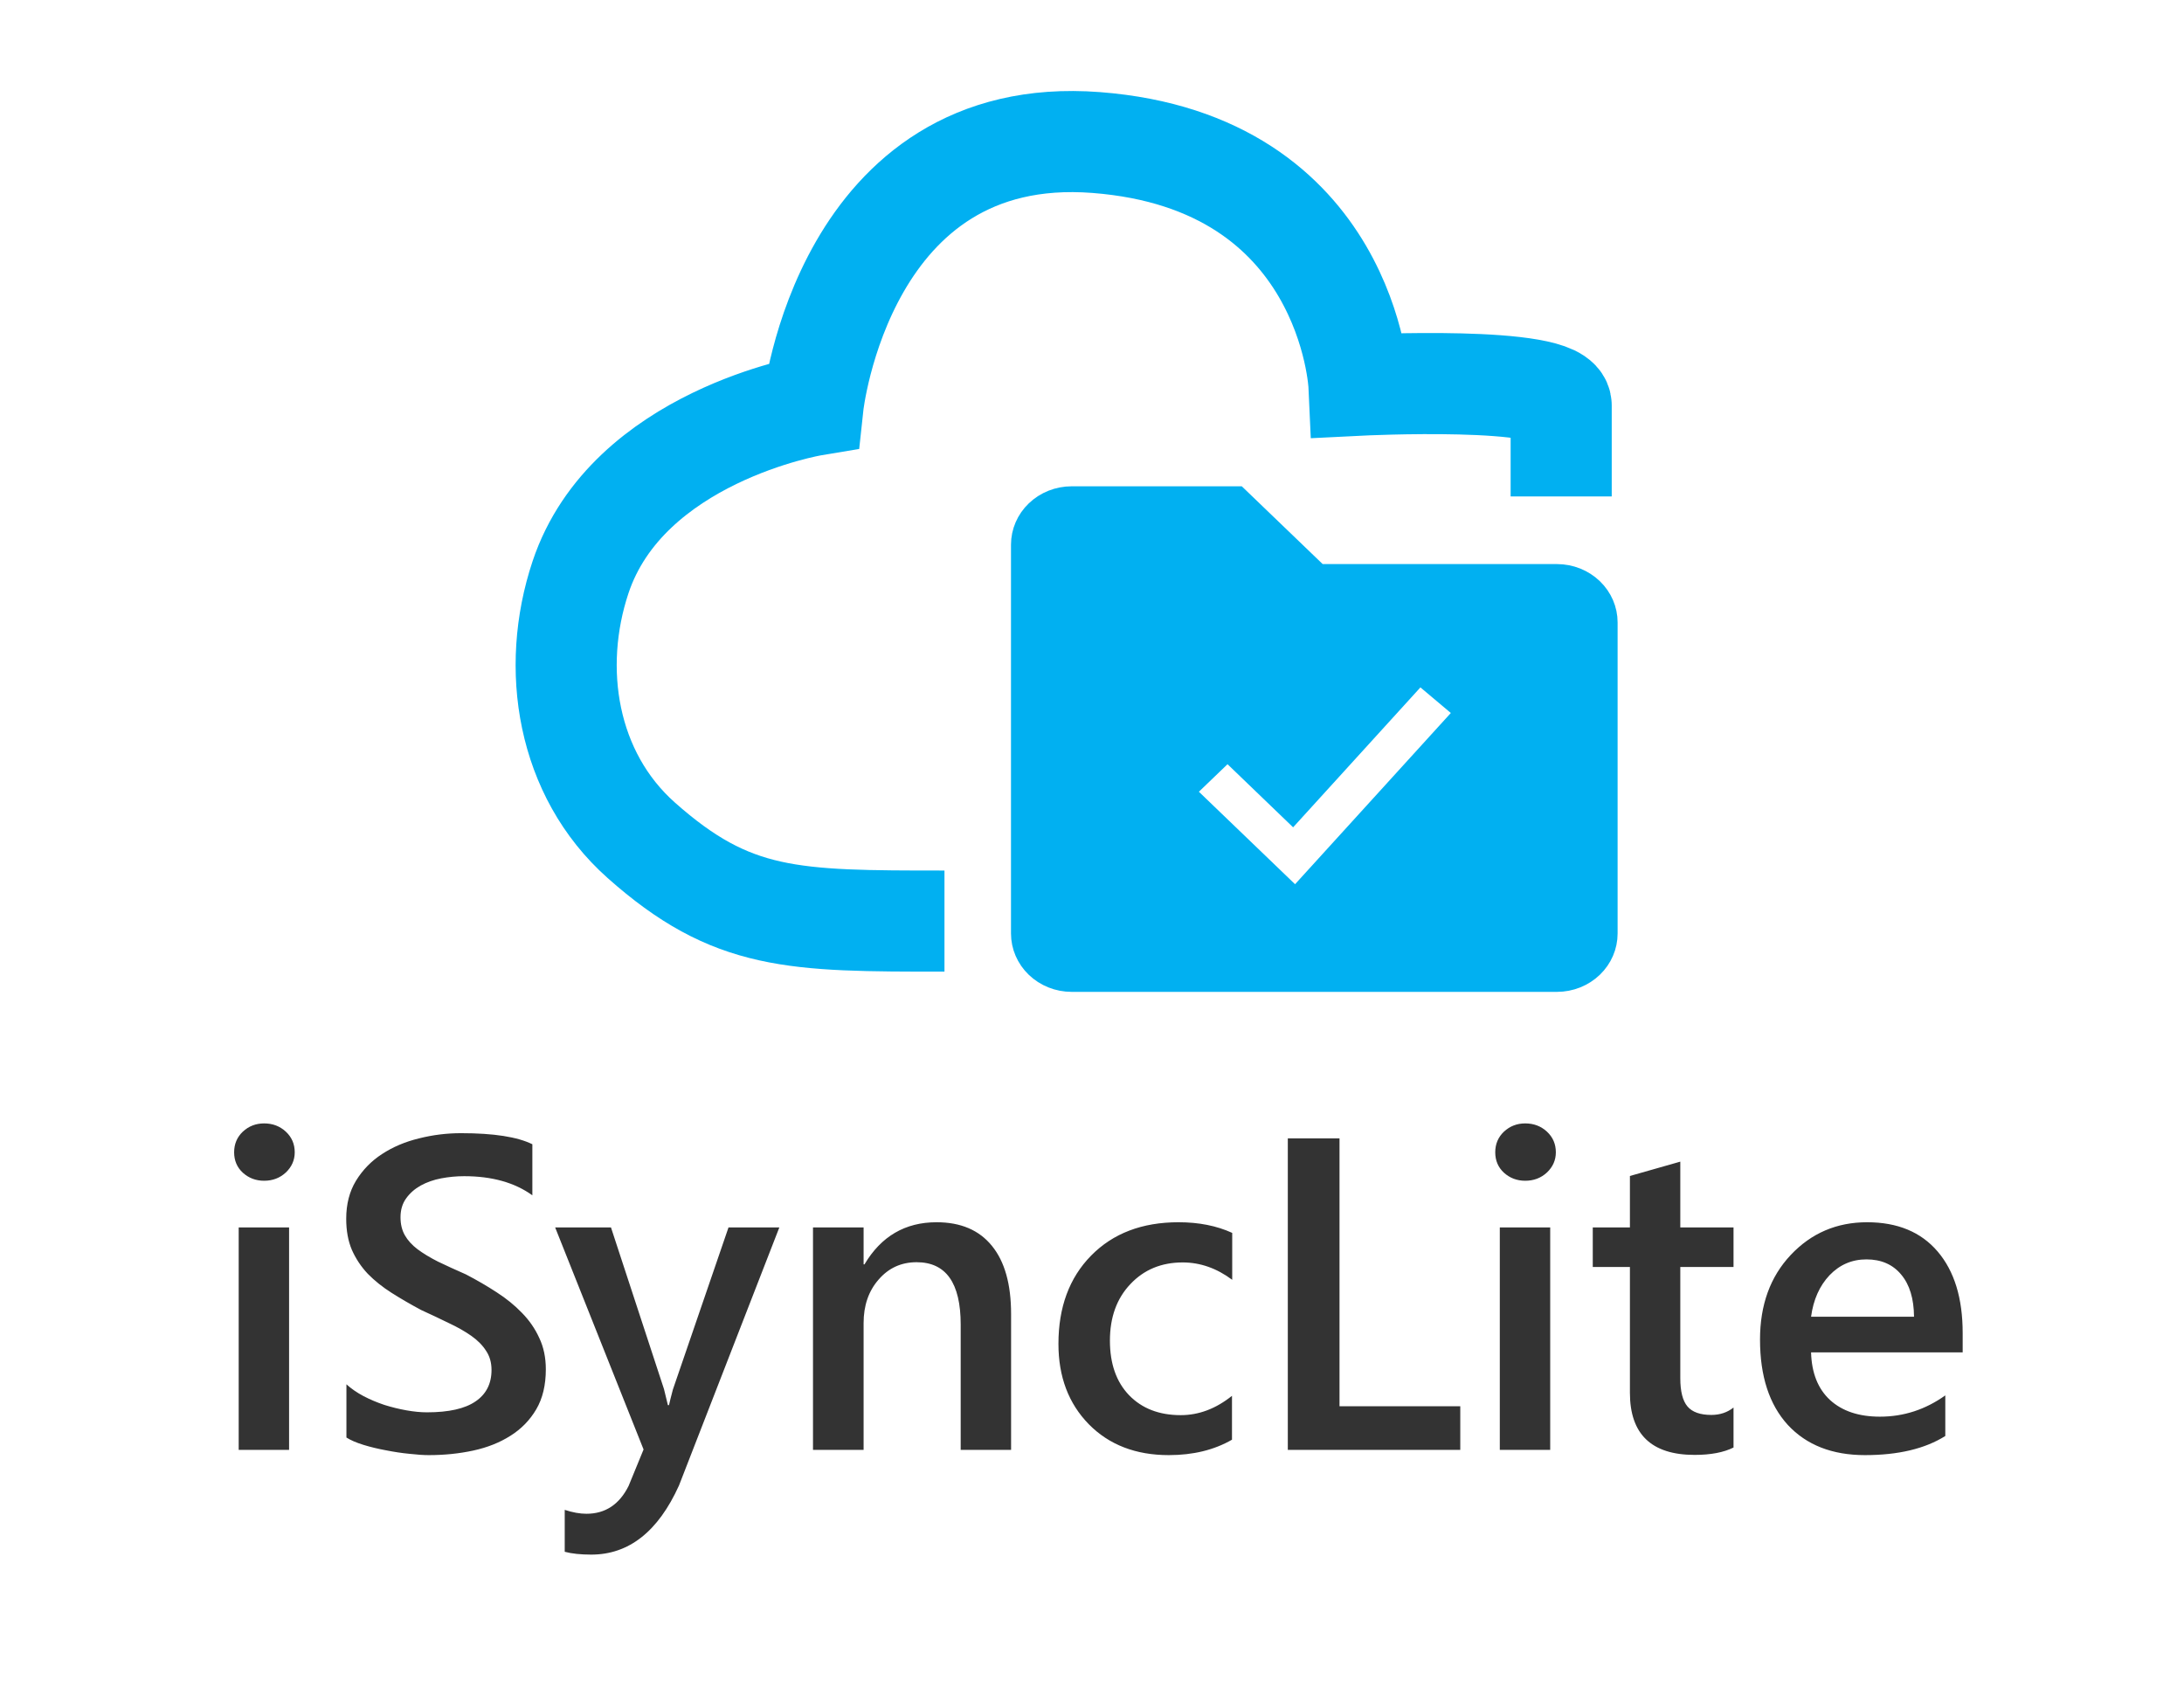
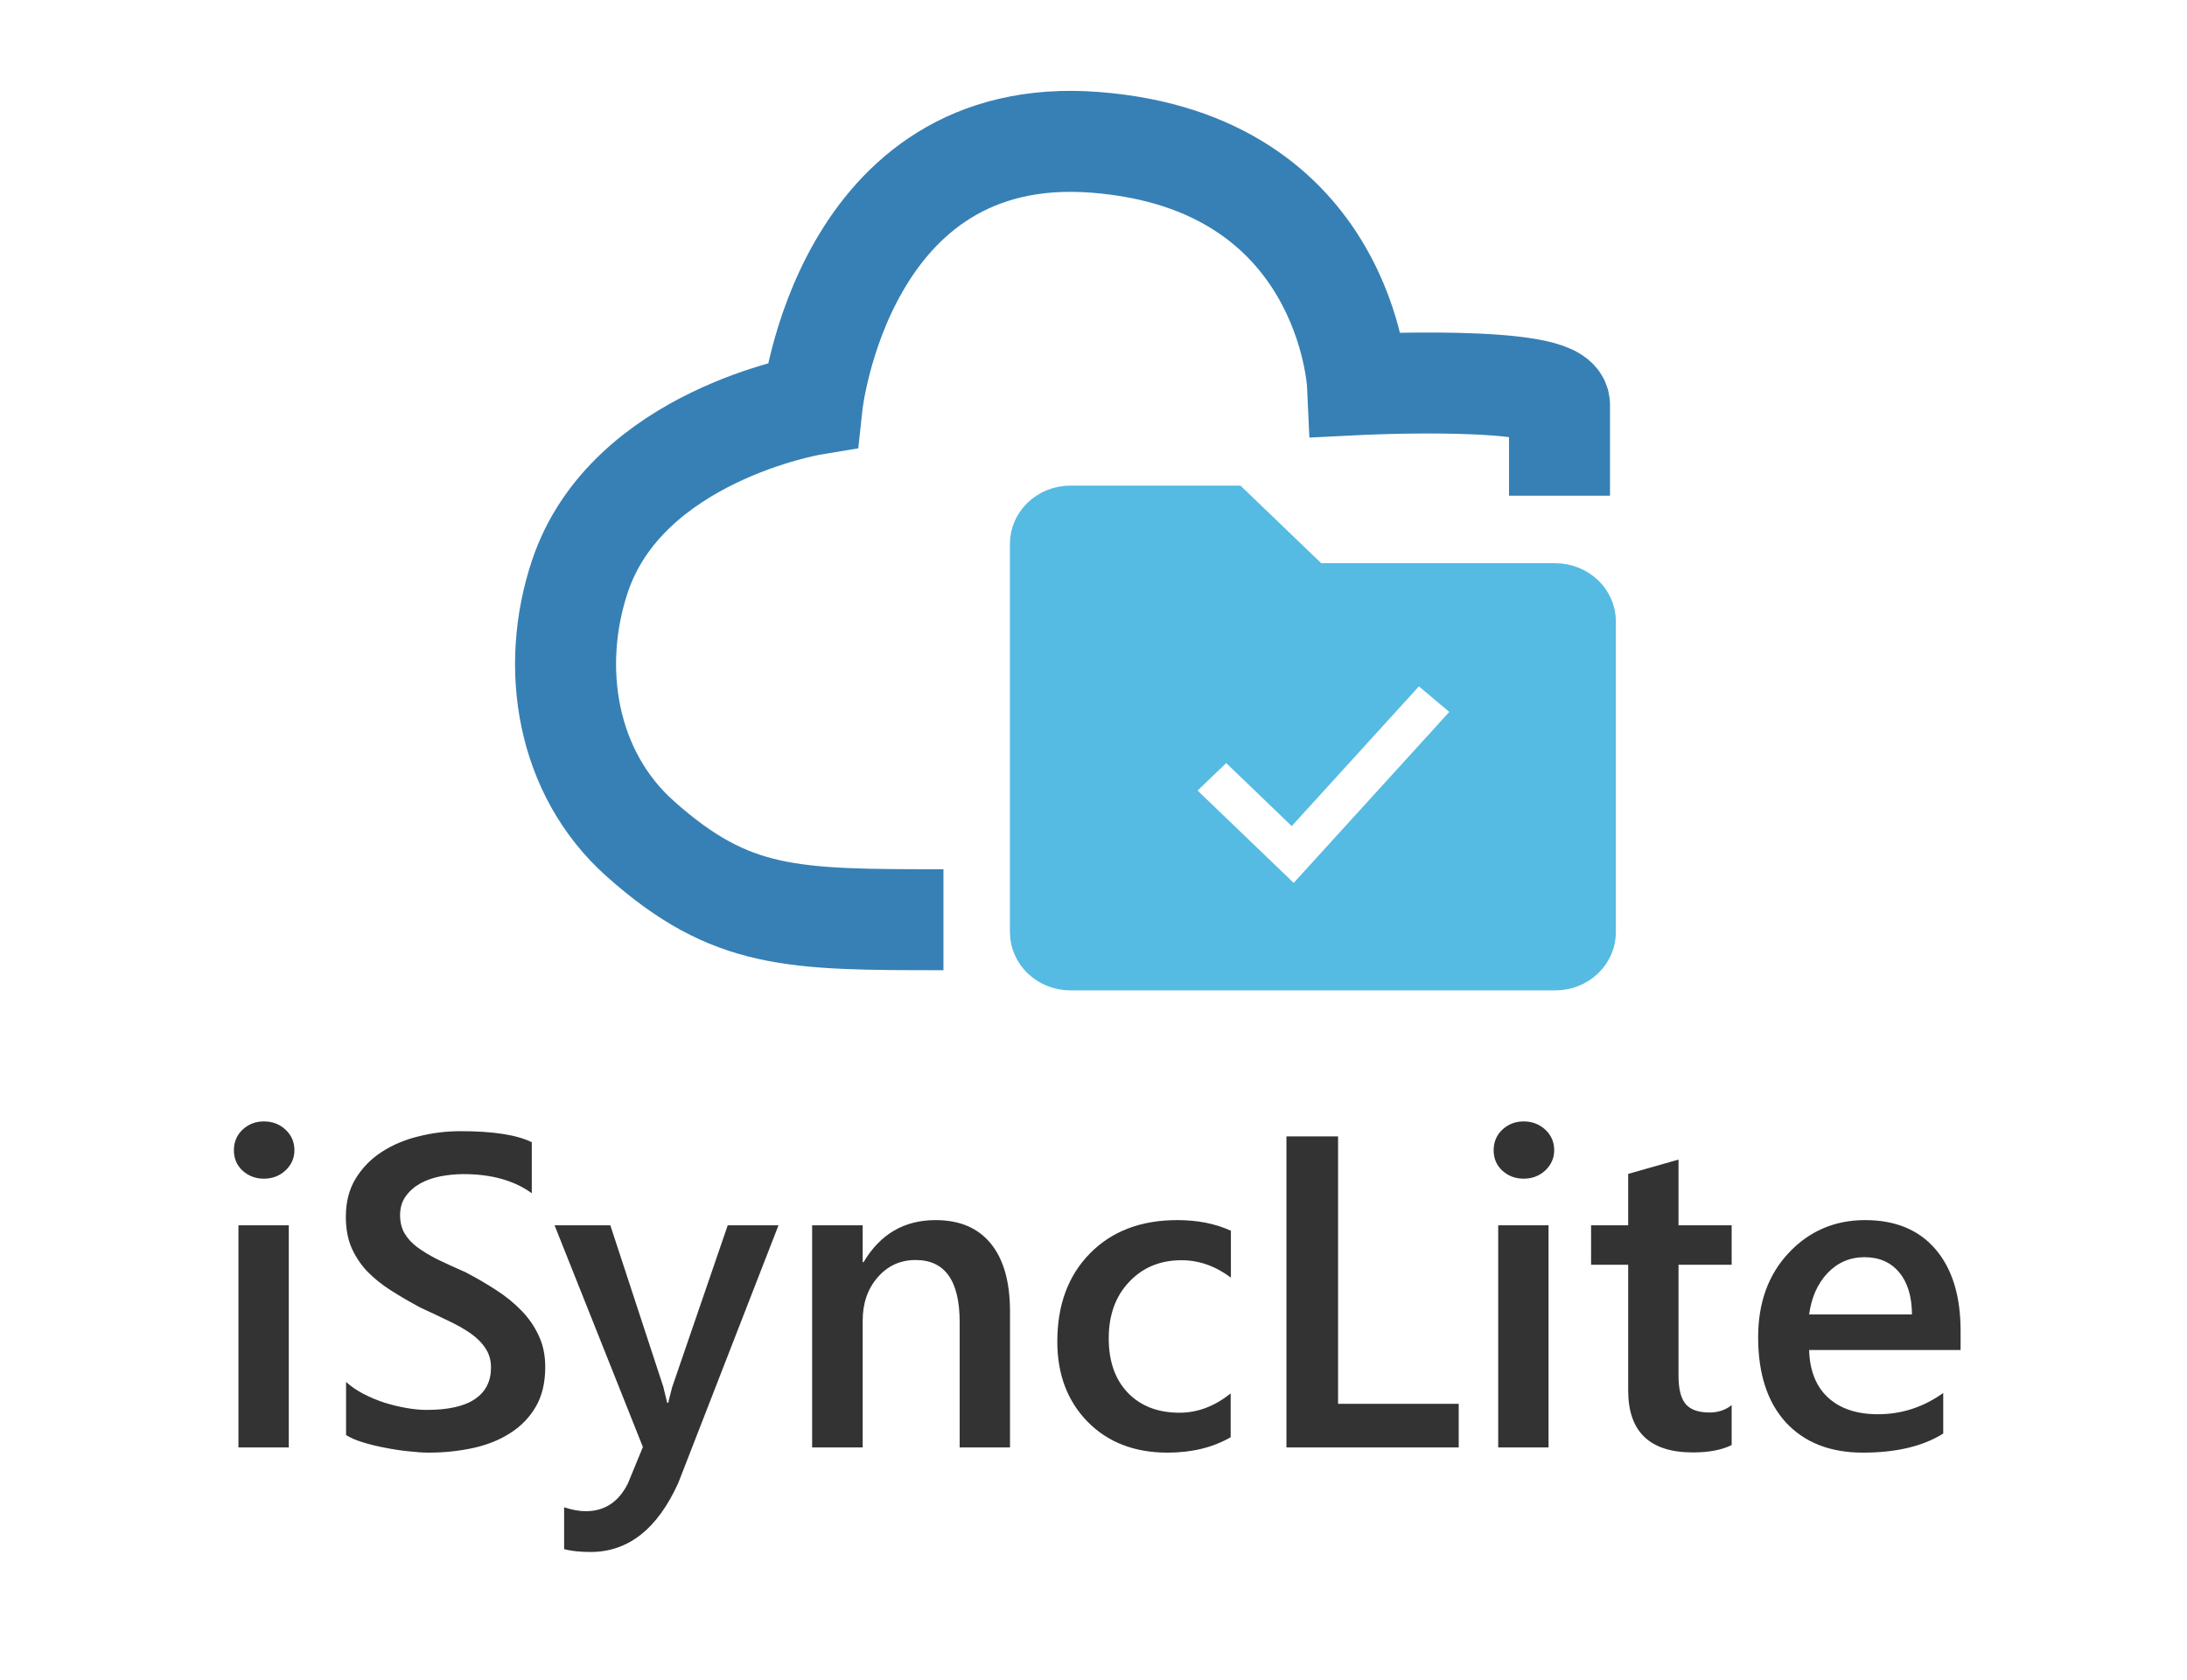
- <svg xmlns="http://www.w3.org/2000/svg" width="2680" height="2062" viewBox="0 0 2680 2062" fill="none">
-   <path d="M1315.04 609.082H1518.82L1614.47 701.05L1618.07 704.513H1910.54C1927.15 704.513 1942.98 710.86 1954.58 722.013C1966.16 733.15 1972.57 748.149 1972.57 763.681V1145.41C1972.57 1160.94 1966.16 1175.94 1954.58 1187.08C1942.98 1198.23 1927.15 1204.58 1910.54 1204.58H1315.04C1298.44 1204.58 1282.61 1198.23 1271.01 1187.08C1259.43 1175.94 1253.01 1160.94 1253.01 1145.41V668.25C1253.01 652.718 1259.43 637.719 1271.01 626.582C1282.61 615.429 1298.44 609.082 1315.04 609.082ZM1733.83 835.065L1586.2 997.311L1514.9 928.713L1506.3 920.44L1497.7 928.711L1462.57 962.494L1453.26 971.436L1462.57 980.378L1580.57 1093.85L1589.76 1102.69L1598.35 1093.25L1789.5 883.161L1798.18 873.622L1788.31 865.318L1750.99 833.921L1741.86 826.239L1733.83 835.065Z" fill="#01B0F1" stroke="#01B0F1" stroke-width="24.812" />
-   <path d="M1915.73 609.079C1915.73 609.079 1915.73 534.642 1915.73 497.424C1915.73 460.205 1667.61 472.609 1667.61 472.609C1667.61 472.609 1655.2 198.722 1345.05 174.864C1034.89 151.006 997.675 497.417 997.675 497.417C997.675 497.417 770.01 535.309 712.34 708.328C675.124 819.983 695.6 949.84 786.777 1030.89C898.43 1130.14 972.869 1130.14 1158.96 1130.14" stroke="#01B0F1" stroke-width="124.061" />
-   <path d="M324.086 1448.74C313.958 1448.74 305.251 1445.45 297.965 1438.88C290.858 1432.31 287.304 1423.95 287.304 1413.83C287.304 1403.7 290.858 1395.26 297.965 1388.5C305.251 1381.75 313.958 1378.38 324.086 1378.38C334.57 1378.38 343.455 1381.75 350.74 1388.5C358.025 1395.26 361.668 1403.7 361.668 1413.83C361.668 1423.42 358.025 1431.68 350.74 1438.61C343.455 1445.37 334.57 1448.74 324.086 1448.74ZM354.738 1778.98H292.901V1506.05H354.738V1778.98ZM425.104 1763.79V1698.49C430.968 1703.82 437.898 1708.62 445.894 1712.88C454.068 1717.15 462.686 1720.79 471.748 1723.81C480.811 1726.65 489.873 1728.87 498.935 1730.47C507.997 1732.07 516.349 1732.87 523.99 1732.87C550.644 1732.87 570.456 1728.43 583.428 1719.54C596.577 1710.66 603.152 1697.78 603.152 1680.9C603.152 1671.83 600.93 1664.02 596.488 1657.44C592.223 1650.69 586.182 1644.56 578.364 1639.05C570.545 1633.54 561.305 1628.3 550.644 1623.32C540.16 1618.17 528.876 1612.84 516.793 1607.33C503.822 1600.4 491.739 1593.38 480.544 1586.28C469.349 1579.17 459.576 1571.35 451.225 1562.82C443.051 1554.11 436.565 1544.34 431.768 1533.5C427.148 1522.66 424.838 1509.96 424.838 1495.39C424.838 1477.44 428.836 1461.89 436.832 1448.74C445.006 1435.41 455.667 1424.49 468.816 1415.96C482.143 1407.25 497.247 1400.85 514.128 1396.77C531.009 1392.5 548.245 1390.37 565.836 1390.37C605.817 1390.37 634.958 1394.9 653.261 1403.96V1466.6C631.582 1450.96 603.685 1443.14 569.568 1443.14C560.15 1443.14 550.732 1444.03 541.315 1445.81C532.075 1447.59 523.723 1450.52 516.26 1454.61C508.975 1458.69 503.022 1463.93 498.402 1470.33C493.782 1476.73 491.472 1484.46 491.472 1493.52C491.472 1502.05 493.249 1509.42 496.803 1515.64C500.357 1521.86 505.51 1527.55 512.262 1532.7C519.192 1537.85 527.544 1542.92 537.317 1547.89C547.267 1552.69 558.729 1557.93 571.7 1563.62C585.027 1570.55 597.554 1577.83 609.282 1585.48C621.187 1593.12 631.582 1601.56 640.467 1610.8C649.529 1620.04 656.637 1630.34 661.79 1641.72C667.121 1652.91 669.786 1665.7 669.786 1680.1C669.786 1699.47 665.877 1715.81 658.058 1729.14C650.24 1742.47 639.667 1753.31 626.34 1761.66C613.191 1770.01 597.998 1776.05 580.762 1779.78C563.526 1783.51 545.313 1785.38 526.122 1785.38C519.725 1785.38 511.818 1784.85 502.4 1783.78C493.16 1782.89 483.654 1781.47 473.881 1779.52C464.107 1777.74 454.868 1775.52 446.161 1772.85C437.454 1770.19 430.435 1767.17 425.104 1763.79ZM956.315 1506.05L833.174 1822.69C807.586 1879.2 771.693 1907.45 725.493 1907.45C712.521 1907.45 701.682 1906.3 692.975 1903.99V1852.55C702.748 1855.75 711.633 1857.34 719.629 1857.34C742.729 1857.34 759.965 1845.97 771.337 1823.23L789.728 1778.45L681.247 1506.05H749.748L814.783 1704.35C815.494 1706.84 817.093 1713.41 819.581 1724.08H820.913C821.802 1719.99 823.401 1713.59 825.711 1704.88L893.945 1506.05H956.315ZM1240.71 1778.98H1178.87V1625.19C1178.87 1574.19 1160.84 1548.69 1124.77 1548.69C1105.93 1548.69 1090.38 1555.8 1078.12 1570.02C1065.86 1584.05 1059.73 1601.82 1059.73 1623.32V1778.98H997.628V1506.05H1059.73V1551.36H1060.8C1081.23 1516.89 1110.73 1499.65 1149.29 1499.65C1178.96 1499.65 1201.62 1509.33 1217.26 1528.7C1232.89 1547.89 1240.71 1575.7 1240.71 1612.13V1778.98ZM1511.78 1766.46C1489.92 1779.07 1464.07 1785.38 1434.22 1785.38C1393.7 1785.38 1361.01 1772.76 1336.13 1747.53C1311.25 1722.12 1298.82 1689.25 1298.82 1648.91C1298.82 1603.96 1312.14 1567.88 1338.8 1540.7C1365.63 1513.33 1401.43 1499.65 1446.21 1499.65C1471.09 1499.65 1493.03 1504 1512.05 1512.71V1570.28C1493.03 1556.07 1472.78 1548.96 1451.28 1548.96C1425.16 1548.96 1403.74 1557.84 1387.04 1575.61C1370.34 1593.21 1361.99 1616.31 1361.99 1644.91C1361.99 1673.17 1369.8 1695.47 1385.44 1711.81C1401.26 1728.16 1422.4 1736.34 1448.88 1736.34C1471.09 1736.34 1492.06 1728.43 1511.78 1712.61V1766.46ZM1791.91 1778.98H1580.28V1396.77H1643.72V1725.41H1791.91V1778.98ZM1871.61 1448.74C1861.48 1448.74 1852.77 1445.45 1845.49 1438.88C1838.38 1432.31 1834.82 1423.95 1834.82 1413.83C1834.82 1403.7 1838.38 1395.26 1845.49 1388.5C1852.77 1381.75 1861.48 1378.38 1871.61 1378.38C1882.09 1378.38 1890.97 1381.75 1898.26 1388.5C1905.55 1395.26 1909.19 1403.7 1909.19 1413.83C1909.19 1423.42 1905.55 1431.68 1898.26 1438.61C1890.97 1445.37 1882.09 1448.74 1871.61 1448.74ZM1902.26 1778.98H1840.42V1506.05H1902.26V1778.98ZM2127.22 1776.05C2115.13 1782.09 2099.23 1785.11 2079.51 1785.11C2026.55 1785.11 2000.08 1759.7 2000.08 1708.88V1554.56H1954.5V1506.05H2000.08V1442.88L2061.91 1425.29V1506.05H2127.22V1554.56H2061.91V1691.02C2061.91 1707.19 2064.85 1718.74 2070.71 1725.67C2076.57 1732.6 2086.35 1736.07 2100.03 1736.07C2110.51 1736.07 2119.58 1733.05 2127.22 1727.01V1776.05ZM2408.41 1659.31H2222.37C2223.08 1684.54 2230.81 1704 2245.56 1717.68C2260.49 1731.36 2280.92 1738.2 2306.86 1738.2C2336 1738.2 2362.75 1729.5 2387.09 1712.08V1761.92C2362.21 1777.56 2329.34 1785.38 2288.47 1785.38C2248.31 1785.38 2216.77 1773.03 2193.85 1748.33C2171.11 1723.45 2159.73 1688.54 2159.73 1643.58C2159.73 1601.11 2172.26 1566.55 2197.32 1539.9C2222.55 1513.07 2253.82 1499.65 2291.14 1499.65C2328.45 1499.65 2357.33 1511.64 2377.76 1535.63C2398.2 1559.62 2408.41 1592.94 2408.41 1635.58V1659.31ZM2348.71 1615.59C2348.53 1593.38 2343.29 1576.15 2332.98 1563.89C2322.68 1551.45 2308.46 1545.23 2290.34 1545.23C2272.57 1545.23 2257.46 1551.71 2245.03 1564.69C2232.77 1577.66 2225.21 1594.63 2222.37 1615.59H2348.71Z" fill="#333333" />
+ <svg xmlns="http://www.w3.org/2000/svg" width="177" height="136" viewBox="0 0 177 136" fill="none">
+   <path d="M86.64 40.128H100.065L106.367 46.187L106.604 46.415H125.874C126.968 46.415 128.011 46.834 128.775 47.568C129.538 48.302 129.961 49.29 129.961 50.313V75.463C129.961 76.486 129.538 77.474 128.775 78.208C128.011 78.943 126.968 79.361 125.874 79.361H86.64C85.546 79.361 84.503 78.943 83.739 78.208C82.976 77.474 82.553 76.486 82.553 75.463V44.026C82.553 43.003 82.976 42.015 83.739 41.281C84.503 40.546 85.546 40.128 86.64 40.128ZM114.231 55.017L104.504 65.706L99.807 61.186L99.241 60.642L98.675 61.186L96.359 63.412L95.747 64.001L96.359 64.591L104.135 72.066L104.74 72.648L105.305 72.027L117.899 58.185L118.471 57.556L117.821 57.01L115.362 54.941L114.76 54.434L114.231 55.017Z" fill="#55BBE2" stroke="#55BBE2" stroke-width="1.635" />
+   <path d="M126.215 40.128C126.215 40.128 126.215 35.224 126.215 32.772C126.215 30.32 109.868 31.137 109.868 31.137C109.868 31.137 109.05 13.092 88.616 11.521C68.182 9.949 65.73 32.772 65.73 32.772C65.73 32.772 50.731 35.268 46.931 46.667C44.479 54.023 45.828 62.579 51.835 67.919C59.191 74.457 64.096 74.457 76.356 74.457" stroke="#3680B5" stroke-width="8.174" />
+   <path d="M21.352 95.421C20.685 95.421 20.111 95.205 19.631 94.772C19.163 94.338 18.929 93.788 18.929 93.121C18.929 92.454 19.163 91.897 19.631 91.453C20.111 91.008 20.685 90.785 21.352 90.785C22.043 90.785 22.628 91.008 23.108 91.453C23.588 91.897 23.828 92.454 23.828 93.121C23.828 93.753 23.588 94.297 23.108 94.754C22.628 95.199 22.043 95.421 21.352 95.421ZM23.372 117.179H19.298V99.197H23.372V117.179ZM28.008 116.178V111.875C28.394 112.227 28.851 112.543 29.377 112.824C29.916 113.105 30.484 113.345 31.081 113.544C31.678 113.731 32.275 113.877 32.872 113.983C33.469 114.088 34.019 114.141 34.523 114.141C36.279 114.141 37.584 113.848 38.439 113.263C39.305 112.677 39.738 111.829 39.738 110.716C39.738 110.119 39.592 109.604 39.299 109.171C39.018 108.726 38.62 108.322 38.105 107.959C37.59 107.597 36.981 107.251 36.279 106.923C35.588 106.584 34.845 106.233 34.048 105.87C33.194 105.413 32.398 104.951 31.66 104.482C30.923 104.014 30.279 103.499 29.729 102.937C29.19 102.363 28.763 101.72 28.447 101.005C28.142 100.291 27.99 99.454 27.99 98.494C27.99 97.312 28.254 96.287 28.78 95.421C29.319 94.543 30.021 93.823 30.888 93.261C31.766 92.688 32.761 92.266 33.873 91.997C34.985 91.716 36.121 91.576 37.28 91.576C39.914 91.576 41.834 91.874 43.039 92.471V96.598C41.611 95.568 39.773 95.052 37.526 95.052C36.905 95.052 36.285 95.111 35.664 95.228C35.055 95.345 34.505 95.538 34.013 95.808C33.533 96.077 33.141 96.422 32.837 96.844C32.532 97.265 32.38 97.774 32.38 98.371C32.38 98.933 32.497 99.419 32.731 99.829C32.966 100.239 33.305 100.613 33.75 100.953C34.207 101.292 34.757 101.626 35.401 101.954C36.056 102.27 36.811 102.615 37.666 102.99C38.544 103.446 39.369 103.926 40.142 104.43C40.926 104.933 41.611 105.489 42.197 106.098C42.794 106.707 43.262 107.386 43.602 108.135C43.953 108.873 44.128 109.715 44.128 110.664C44.128 111.94 43.871 113.017 43.356 113.895C42.84 114.773 42.144 115.487 41.266 116.037C40.4 116.588 39.399 116.986 38.263 117.231C37.127 117.477 35.928 117.6 34.663 117.6C34.242 117.6 33.721 117.565 33.1 117.495C32.492 117.436 31.865 117.343 31.221 117.214C30.577 117.097 29.969 116.95 29.395 116.775C28.821 116.599 28.359 116.4 28.008 116.178ZM63.006 99.197L54.893 120.059C53.207 123.781 50.842 125.643 47.798 125.643C46.944 125.643 46.23 125.567 45.656 125.415V122.025C46.3 122.236 46.885 122.342 47.412 122.342C48.934 122.342 50.07 121.592 50.819 120.094L52.031 117.144L44.883 99.197H49.396L53.681 112.262C53.728 112.426 53.833 112.859 53.997 113.561H54.085C54.144 113.292 54.249 112.871 54.401 112.297L58.897 99.197H63.006ZM81.743 117.179H77.669V107.046C77.669 103.686 76.481 102.006 74.104 102.006C72.863 102.006 71.839 102.475 71.031 103.411C70.223 104.336 69.819 105.507 69.819 106.923V117.179H65.728V99.197H69.819V102.182H69.89C71.236 99.911 73.179 98.775 75.72 98.775C77.675 98.775 79.167 99.413 80.198 100.689C81.228 101.954 81.743 103.786 81.743 106.186V117.179ZM99.602 116.353C98.162 117.185 96.459 117.6 94.492 117.6C91.823 117.6 89.669 116.769 88.03 115.107C86.391 113.432 85.571 111.267 85.571 108.609C85.571 105.647 86.449 103.271 88.205 101.48C89.973 99.677 92.332 98.775 95.282 98.775C96.921 98.775 98.367 99.062 99.62 99.636V103.429C98.367 102.492 97.032 102.024 95.616 102.024C93.895 102.024 92.484 102.609 91.384 103.78C90.283 104.939 89.733 106.461 89.733 108.346C89.733 110.207 90.248 111.676 91.278 112.753C92.32 113.831 93.713 114.369 95.458 114.369C96.921 114.369 98.302 113.848 99.602 112.806V116.353ZM118.058 117.179H104.115V91.997H108.294V113.649H118.058V117.179ZM123.309 95.421C122.641 95.421 122.068 95.205 121.588 94.772C121.119 94.338 120.885 93.788 120.885 93.121C120.885 92.454 121.119 91.897 121.588 91.453C122.068 91.008 122.641 90.785 123.309 90.785C123.999 90.785 124.585 91.008 125.065 91.453C125.545 91.897 125.785 92.454 125.785 93.121C125.785 93.753 125.545 94.297 125.065 94.754C124.585 95.199 123.999 95.421 123.309 95.421ZM125.328 117.179H121.254V99.197H125.328V117.179ZM140.149 116.986C139.353 117.384 138.305 117.583 137.006 117.583C133.517 117.583 131.773 115.908 131.773 112.56V102.393H128.77V99.197H131.773V95.035L135.847 93.876V99.197H140.149V102.393H135.847V111.384C135.847 112.449 136.04 113.21 136.426 113.667C136.813 114.123 137.457 114.351 138.358 114.351C139.049 114.351 139.646 114.152 140.149 113.754V116.986ZM158.676 109.294H146.418C146.465 110.956 146.974 112.238 147.946 113.14C148.93 114.041 150.276 114.492 151.985 114.492C153.905 114.492 155.667 113.918 157.271 112.771V116.055C155.632 117.085 153.466 117.6 150.773 117.6C148.128 117.6 146.05 116.787 144.539 115.159C143.041 113.52 142.292 111.22 142.292 108.258C142.292 105.46 143.117 103.183 144.768 101.427C146.43 99.659 148.491 98.775 150.949 98.775C153.407 98.775 155.31 99.566 156.656 101.146C158.002 102.726 158.676 104.921 158.676 107.731V109.294ZM154.742 106.414C154.73 104.951 154.385 103.815 153.706 103.007C153.027 102.188 152.09 101.778 150.896 101.778C149.726 101.778 148.731 102.205 147.911 103.06C147.103 103.915 146.606 105.033 146.418 106.414H154.742Z" fill="#333333" />
</svg>
